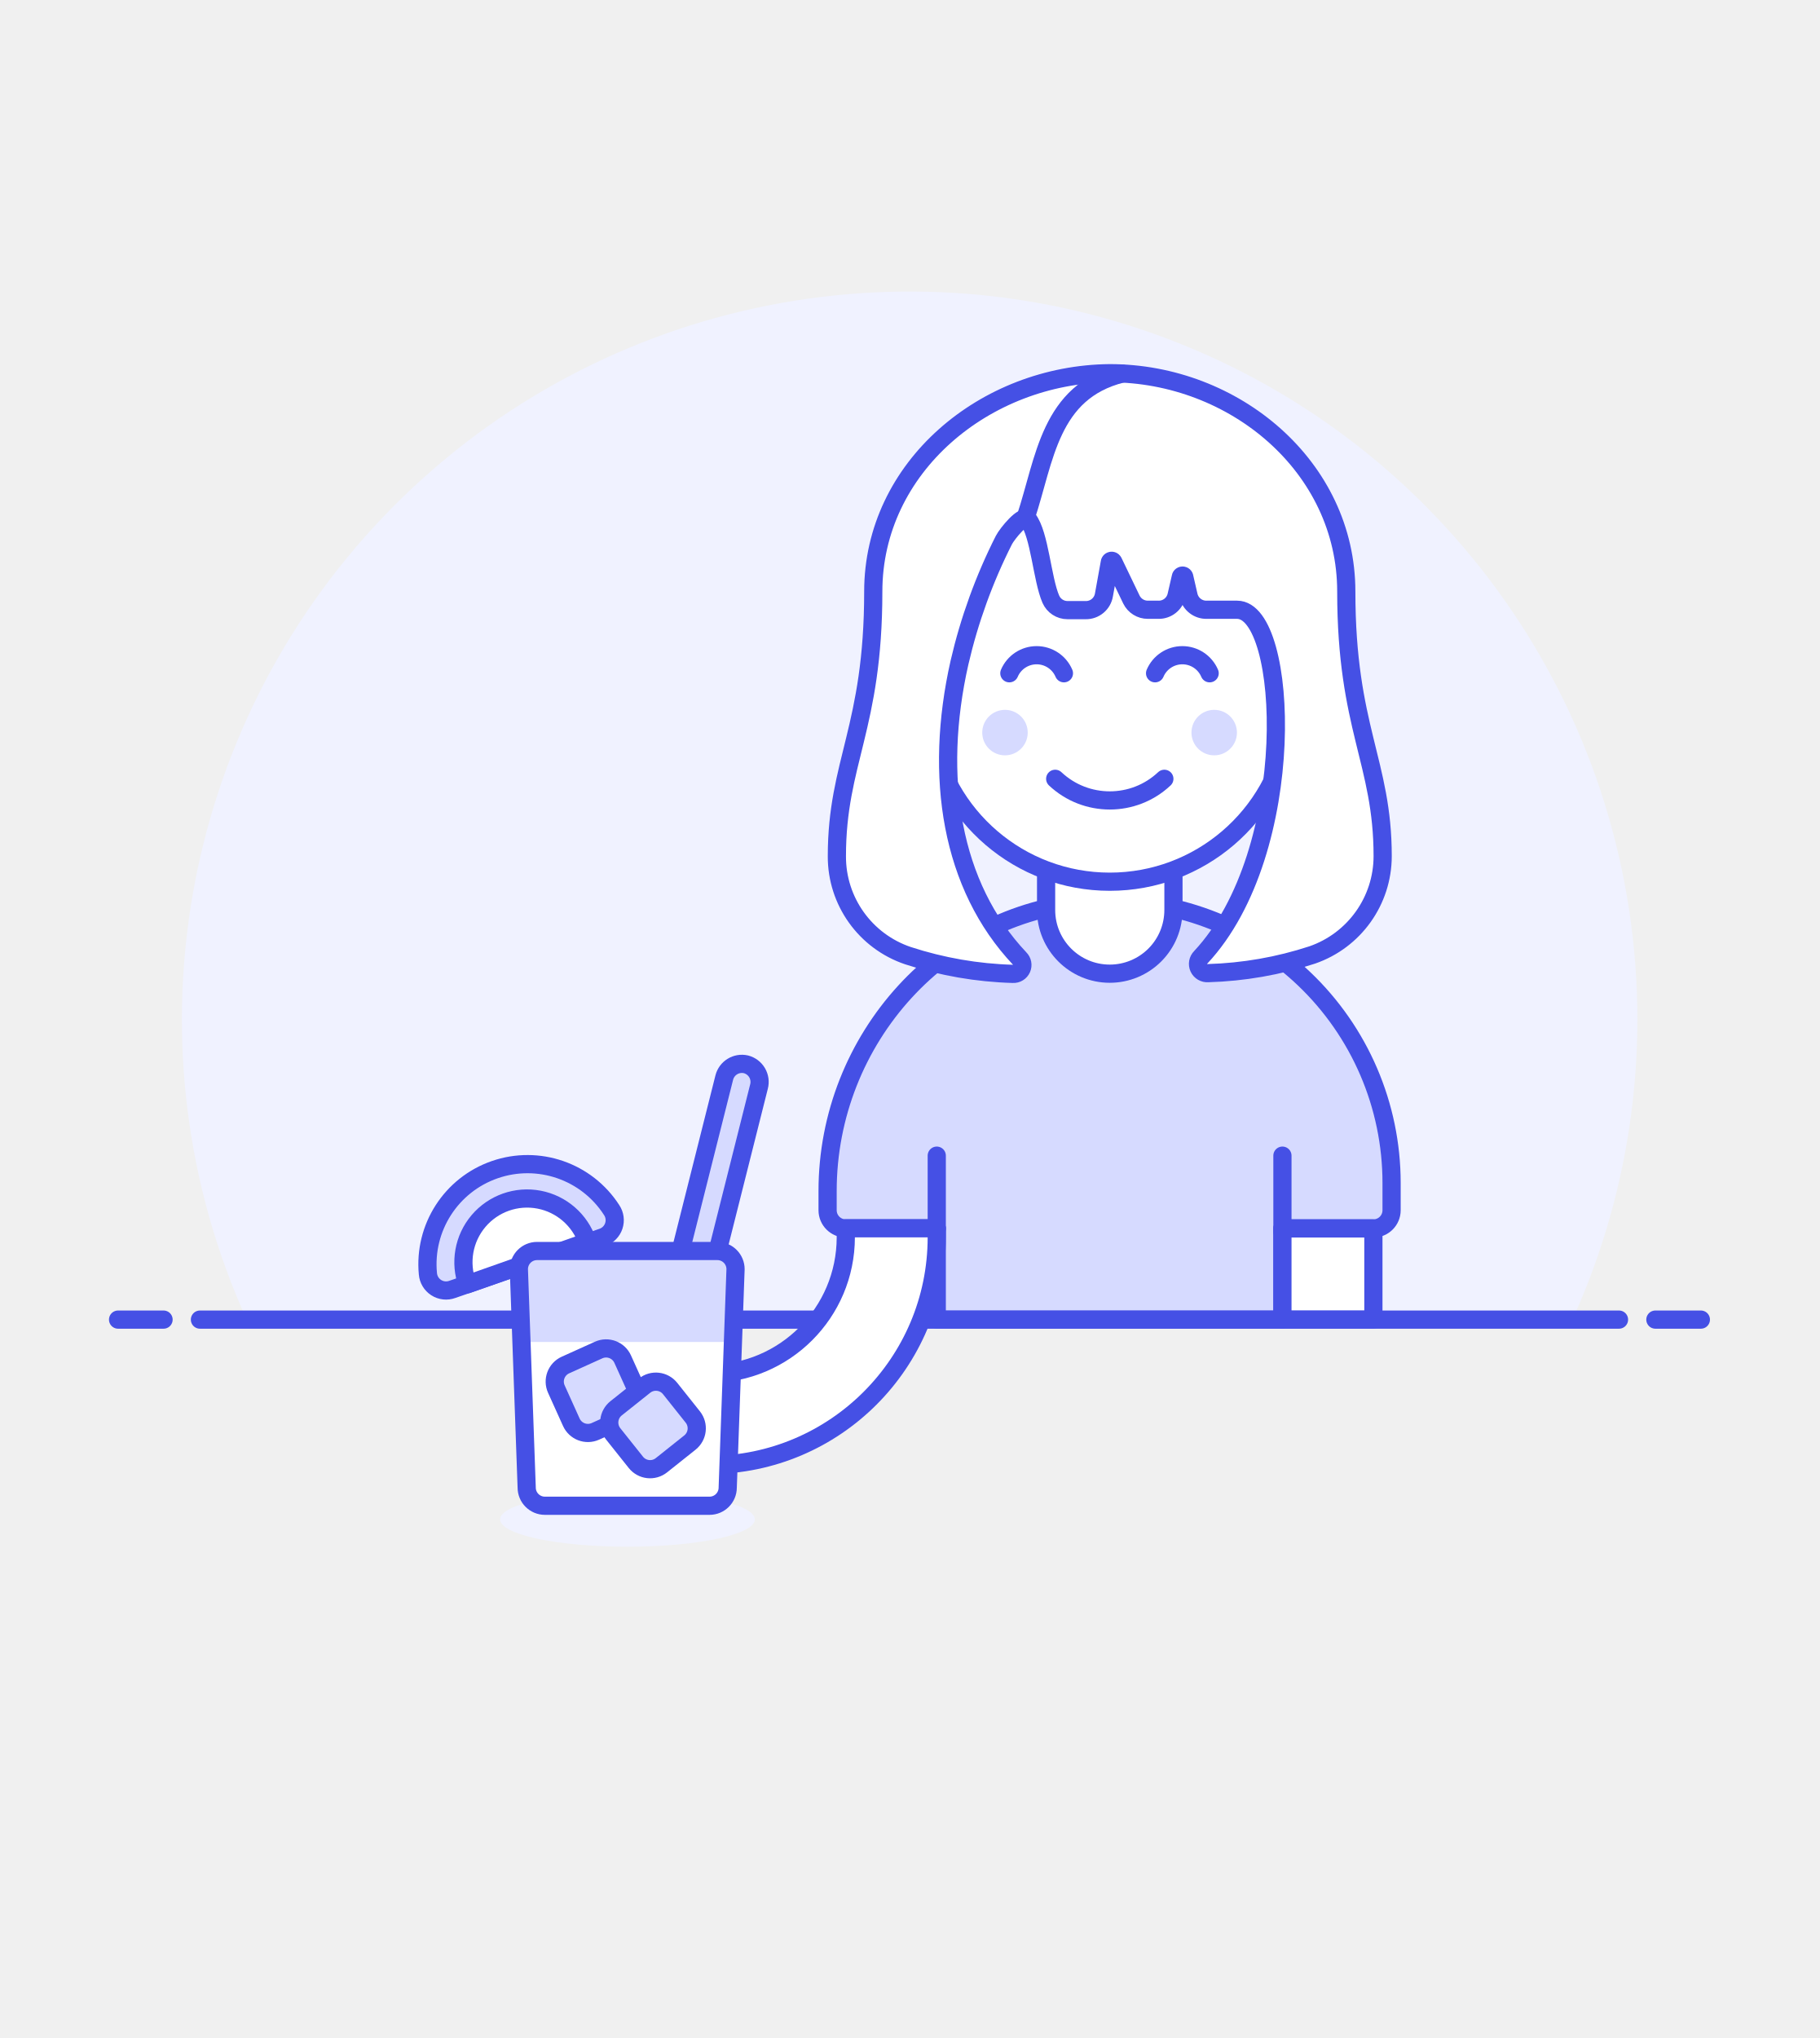
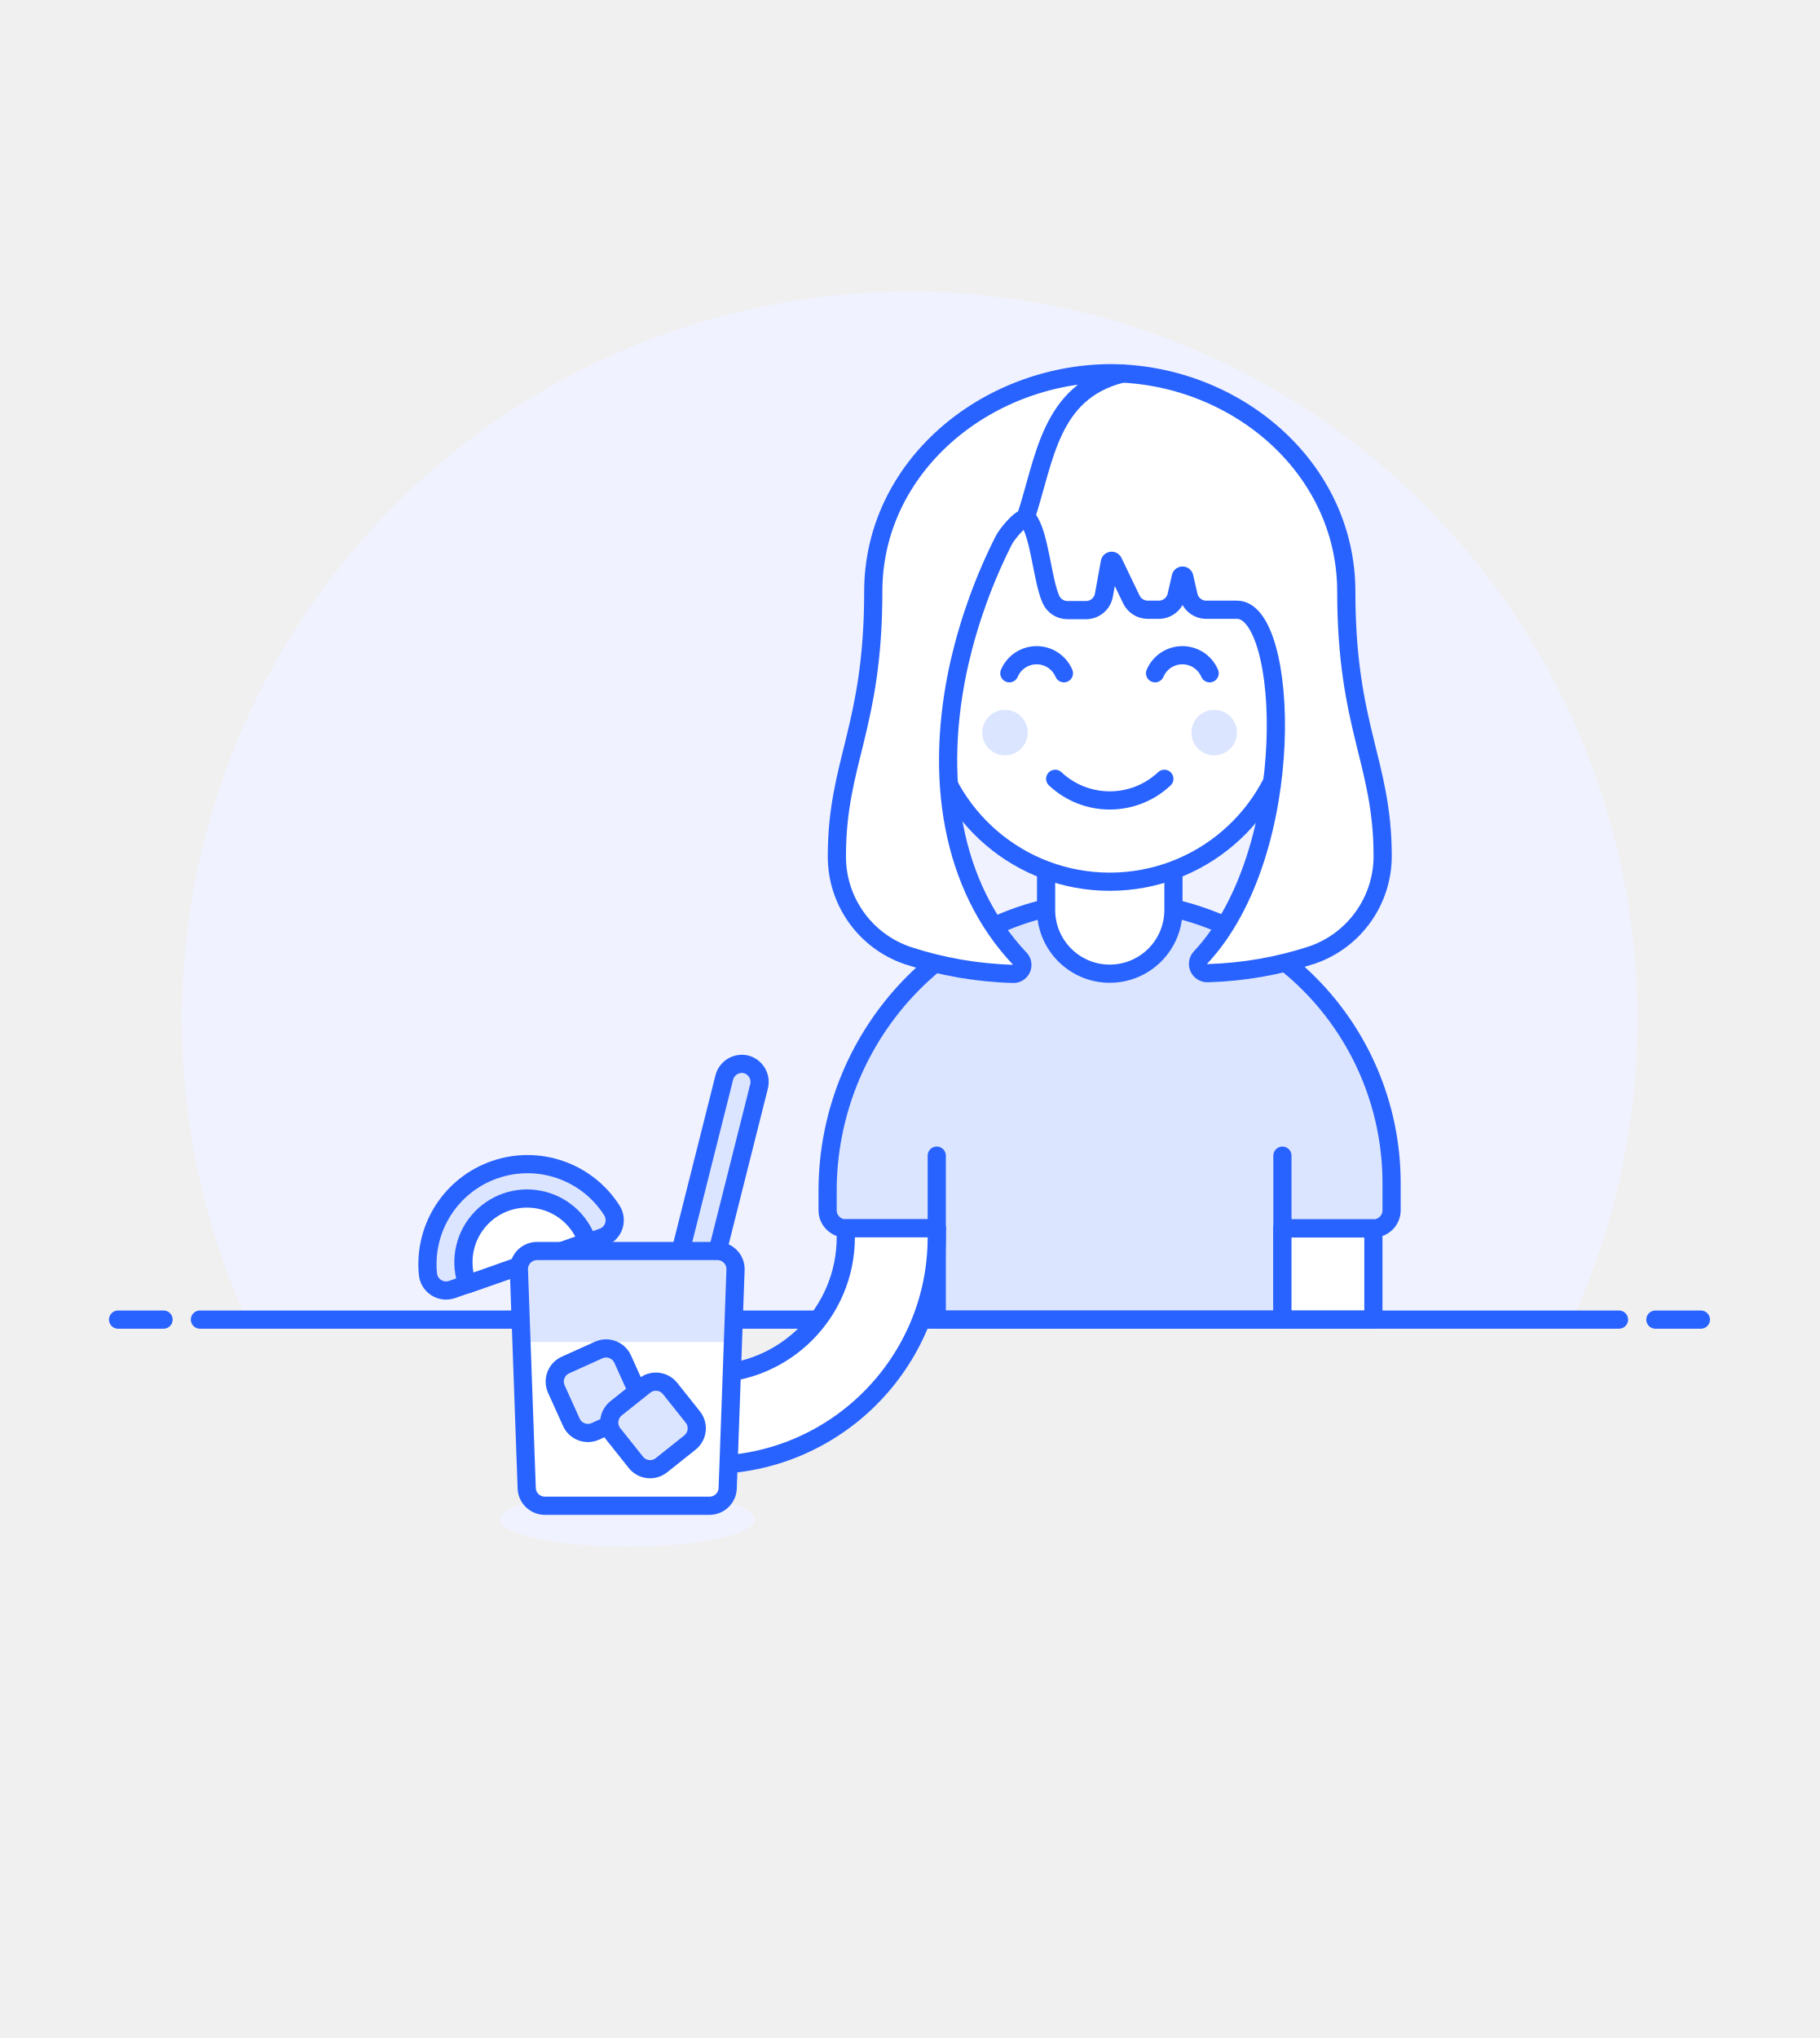
<svg xmlns="http://www.w3.org/2000/svg" id="Duotone" viewBox="0 0 100 112">
  <defs>
-     <style>.cls-1{fill:#f0f2ff;}.cls-2{fill:none;}.cls-2,.cls-5,.cls-6{stroke:#4550e5;stroke-linecap:round;stroke-linejoin:round;}.cls-3,.cls-6{fill:#d6daff;}.cls-4,.cls-5{fill:#fff;}</style>
+     <style>.cls-1{fill:#f0f2ff;}.cls-2{fill:none;}.cls-2,.cls-5,.cls-6{stroke:#2963ff;stroke-linecap:round;stroke-linejoin:round;}.cls-3,.cls-6{fill:#dce5ff;}.cls-4,.cls-5{fill:#fff;}</style>
  </defs>
  <g id="Icons">
    <g id="Background">
      <g id="New_Symbol_78-32" data-name="New Symbol 78">
        <path class="cls-1" d="M90,56A40,40,0,1,0,13.56,72.52H86.43A39.93,39.93,0,0,0,90,56Z" />
        <line class="cls-2" x1="10.99" y1="72.52" x2="88.99" y2="72.52" />
        <line class="cls-2" x1="6.49" y1="72.52" x2="8.99" y2="72.52" />
        <line class="cls-2" x1="90.99" y1="72.52" x2="93.49" y2="72.52" />
      </g>
    </g>
    <g id="Scene">
      <path class="cls-3" d="M76.49,65A15.5,15.5,0,0,0,60.24,49.53c-8.34.39-14.75,7.57-14.75,15.92v1.06a1,1,0,0,0,1,1h5v5h19v-5h5a1,1,0,0,0,1-1Z" />
      <path class="cls-2" d="M76.49,65A15.5,15.5,0,0,0,60.24,49.53c-8.34.39-14.75,7.57-14.75,15.92v1.06a1,1,0,0,0,1,1h5v5h19v-5h5a1,1,0,0,0,1-1Z" />
      <line class="cls-2" x1="51.49" y1="63.51" x2="51.49" y2="67.51" />
      <line class="cls-2" x1="70.49" y1="63.51" x2="70.49" y2="67.68" />
      <path class="cls-4" d="M57.49,50a3.5,3.5,0,1,0,7,0v-3.5h-7Z" />
      <path class="cls-2" d="M61,53.51a3.5,3.5,0,0,1-3.5-3.5v-3.5h7V50A3.5,3.5,0,0,1,61,53.51Z" />
      <rect class="cls-5" x="70.49" y="67.51" width="5" height="5" />
      <path class="cls-5" d="M34.49,78a2.5,2.5,0,0,1,2.5-2.5h2a7.51,7.51,0,0,0,7.5-7.5v-.5h5V68A12.52,12.52,0,0,1,39,80.51H37A2.5,2.5,0,0,1,34.49,78Z" />
      <path class="cls-5" d="M71,36v-2.5a10,10,0,1,0-20,0V36a2,2,0,0,0,0,4h.12a10,10,0,0,0,19.76,0H71a2,2,0,0,0,0-4Z" />
      <circle class="cls-3" cx="55.24" cy="40.26" r="1.25" />
      <circle class="cls-3" cx="66.74" cy="40.26" r="1.25" />
      <path class="cls-2" d="M58,42.8a4.38,4.38,0,0,0,6,0" />
      <path class="cls-2" d="M66.49,37a1.63,1.63,0,0,0-3,0" />
      <path class="cls-2" d="M58.48,37a1.63,1.63,0,0,0-3,0" />
      <path class="cls-4" d="M74,32.51c0-6.86-6.15-12-13-12h0c-6.85.06-13,5.16-13,12,0,7.49-2,9.37-2,14.54a5.74,5.74,0,0,0,3.91,5.47,20.42,20.42,0,0,0,5.77,1,.49.49,0,0,0,.37-.84c-3.78-4-4.73-10-3.31-16.27a29.75,29.75,0,0,1,2.44-6.73c.18-.35,1.08-1.46,1.32-1.15.65.84.78,3.3,1.26,4.4a1,1,0,0,0,.92.6h1a1,1,0,0,0,1-.84L61,30.92a.1.1,0,0,1,.08-.1.1.1,0,0,1,.11.05l1,2.08a1,1,0,0,0,.9.56h.58a1,1,0,0,0,1-.78l.23-1a.1.1,0,0,1,.2,0l.23,1a1,1,0,0,0,1,.78H68c2.84,0,3.45,13.27-2,19.1a.51.51,0,0,0,.4.87,20.24,20.24,0,0,0,5.73-1A5.75,5.75,0,0,0,76,47.05C76,41.88,74,40,74,32.51Z" />
      <path class="cls-2" d="M74,32.51c0-6.86-6.15-12-13-12h0c-6.85.06-13,5.16-13,12,0,7.49-2,9.37-2,14.54a5.74,5.74,0,0,0,3.91,5.47,20.42,20.42,0,0,0,5.77,1,.49.49,0,0,0,.37-.84c-3.78-4-4.73-10-3.31-16.27a29.75,29.75,0,0,1,2.44-6.73c.18-.35,1.08-1.46,1.32-1.15.65.84.78,3.3,1.26,4.4a1,1,0,0,0,.92.6h1a1,1,0,0,0,1-.84L61,30.92a.1.1,0,0,1,.08-.1.1.1,0,0,1,.11.05l1,2.08a1,1,0,0,0,.9.56h.58a1,1,0,0,0,1-.78l.23-1a.1.1,0,0,1,.2,0l.23,1a1,1,0,0,0,1,.78H68c2.84,0,3.45,13.27-2,19.1a.51.51,0,0,0,.4.87,20.24,20.24,0,0,0,5.73-1A5.75,5.75,0,0,0,76,47.05C76,41.88,74,40,74,32.51Z" />
      <path class="cls-2" d="M56.38,28.44c1.06-3.19,1.3-6.91,5.3-7.91" />
      <ellipse class="cls-1" cx="34.49" cy="83.5" rx="7" ry="1.5" />
      <path class="cls-6" d="M36.82,75.21h0A1,1,0,0,1,36.09,74l3.72-14.78A1,1,0,0,1,41,58.49h0a1,1,0,0,1,.72,1.22L38,74.49A1,1,0,0,1,36.82,75.21Z" />
      <path class="cls-6" d="M33.12,68a1,1,0,0,0,.5-1.5A5.5,5.5,0,0,0,23.52,70a1,1,0,0,0,1.34.86Z" />
      <path class="cls-5" d="M32.29,68.25a3.5,3.5,0,1,0-6.6,2.33Z" />
      <path class="cls-3" d="M39.45,68.75H29.52a1,1,0,0,0-1,1l.43,12a1,1,0,0,0,1,1H39a1,1,0,0,0,1-1l.43-12A1,1,0,0,0,39.45,68.75Z" />
      <path class="cls-4" d="M28.67,73.75l.29,8a1,1,0,0,0,1,1H39a1,1,0,0,0,1-1l.29-8Z" />
      <path class="cls-2" d="M39.45,68.75H29.52a1,1,0,0,0-1,1l.43,12a1,1,0,0,0,1,1H39a1,1,0,0,0,1-1l.43-12A1,1,0,0,0,39.45,68.75Z" />
      <rect class="cls-6" x="30.81" y="74.43" width="4" height="4" rx="1" ry="1" transform="translate(-28.54 20.27) rotate(-24.3)" />
      <rect class="cls-6" x="33.89" y="76.34" width="4" height="4" rx="1" ry="1" transform="translate(74.82 1.46) rotate(51.47)" />
    </g>
  </g>
</svg>
